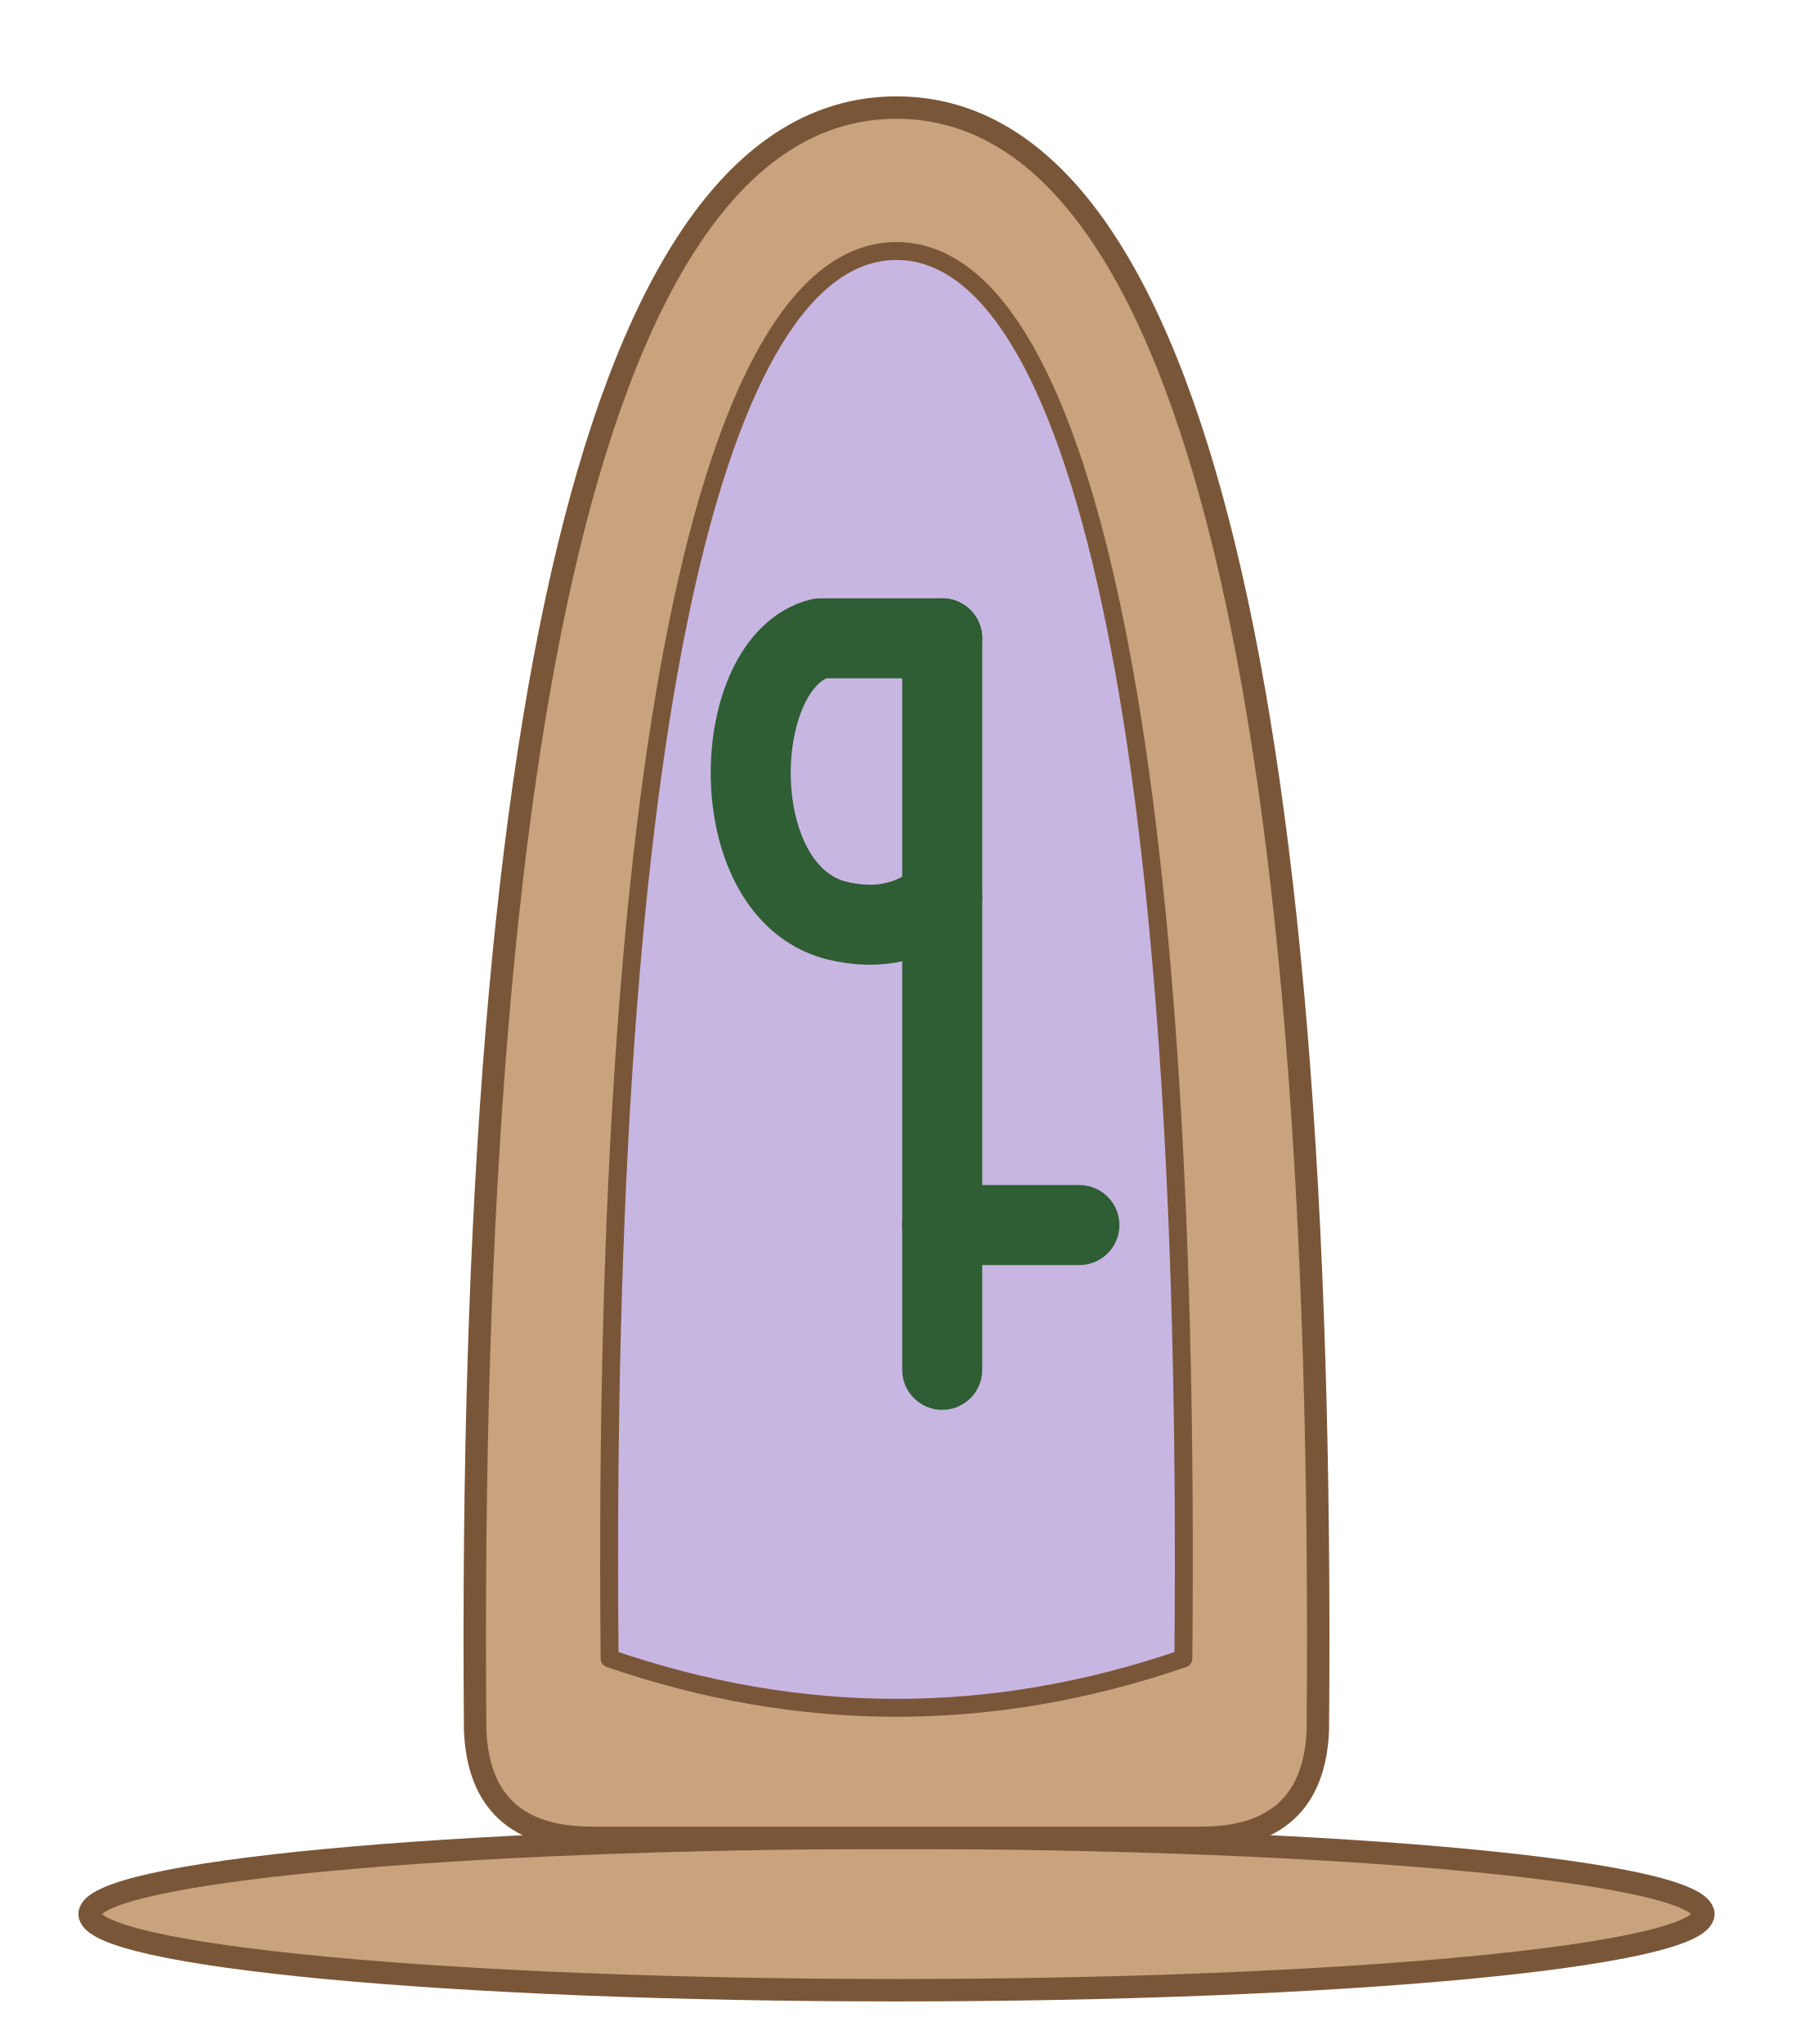
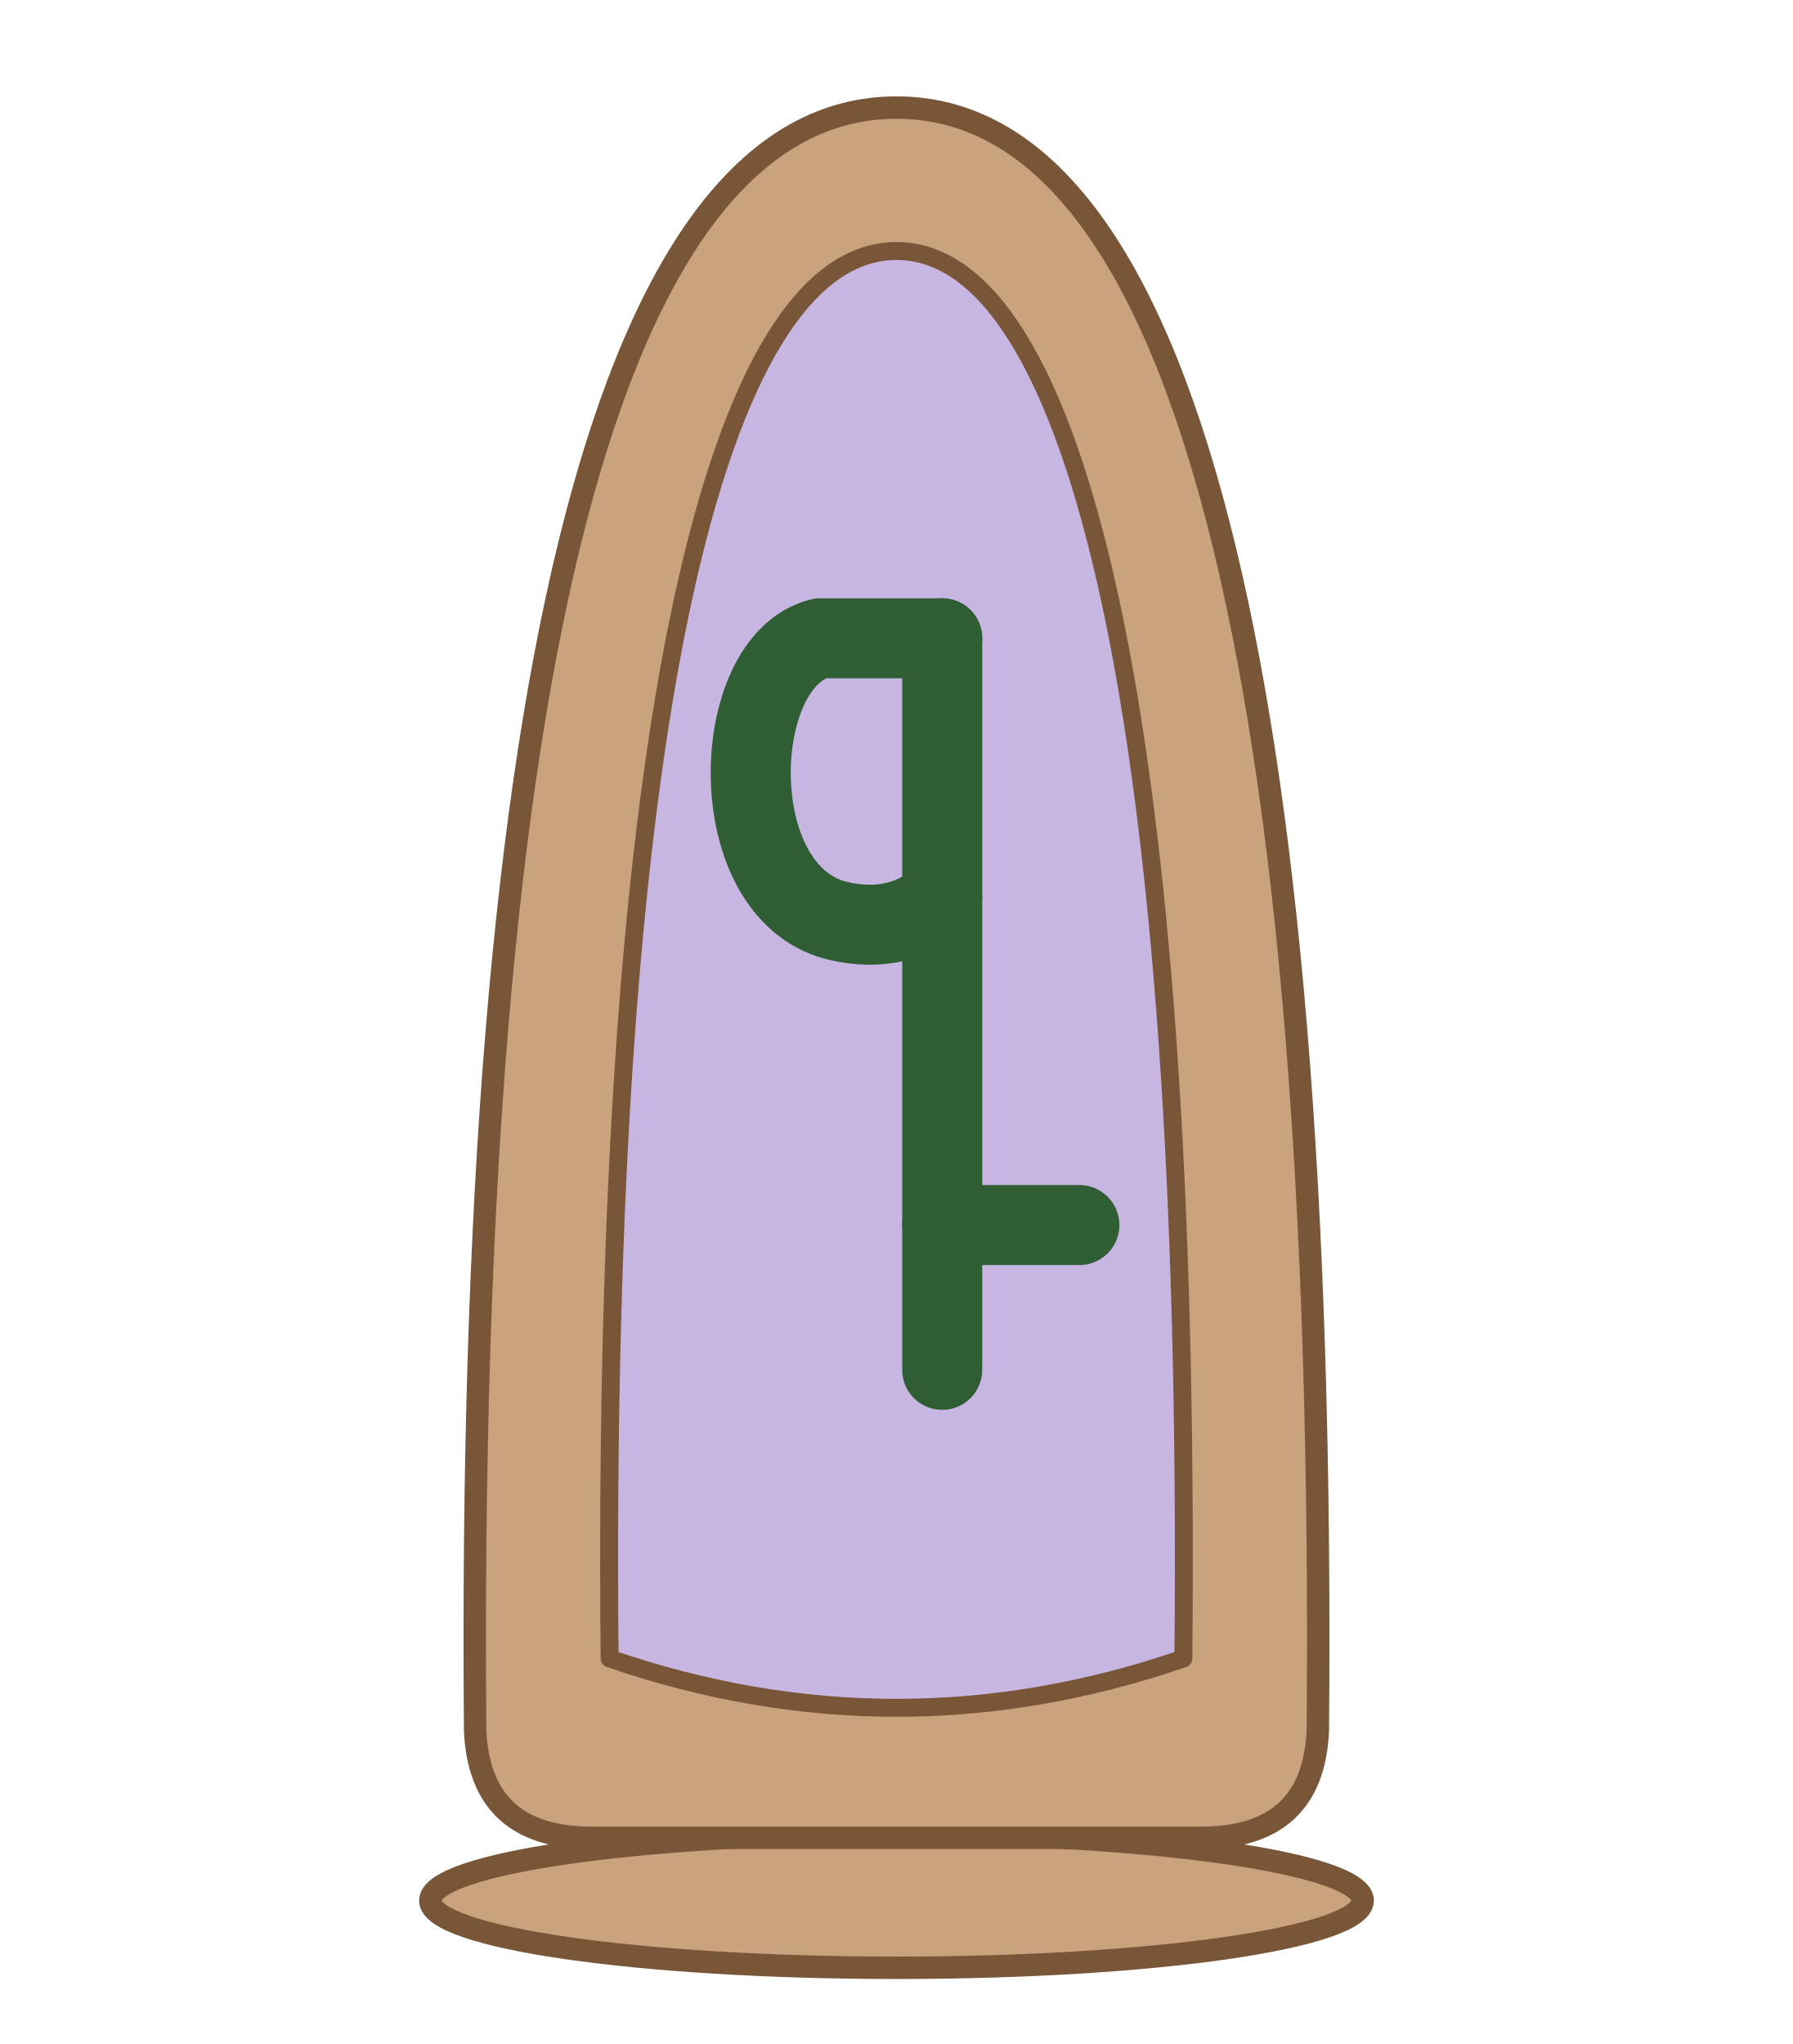
<svg xmlns="http://www.w3.org/2000/svg" viewBox="0 0 400 456" role="img" aria-labelledby="t">
  <defs>
    <radialGradient id="lavGlow" cx="50%" cy="50%" r="60%">
      <stop offset="0" stop-color="#F4EEFF" />
      <stop offset="0.55" stop-color="#D9CBF2" />
      <stop offset="1" stop-color="#B9A3DD" />
    </radialGradient>
    <filter id="halo" x="-50%" y="-50%" width="200%" height="200%">
      <feGaussianBlur stdDeviation="14" />
    </filter>
    <filter id="greenGlow" x="-50%" y="-50%" width="200%" height="200%">
      <feGaussianBlur in="SourceGraphic" stdDeviation="7" result="b" />
      <feMerge>
        <feMergeNode in="b" />
        <feMergeNode in="b" />
        <feMergeNode in="SourceGraphic" />
      </feMerge>
    </filter>
    <filter id="innerLight" x="-20%" y="-20%" width="140%" height="140%">
      <feGaussianBlur stdDeviation="10" />
    </filter>
    <clipPath id="innerClip">
      <path d="M136,370 C134,160 160,56 200,56 C240,56 266,160 264,370 Q200,392 136,370 Z" />
    </clipPath>
    <linearGradient id="wood" x1="0" y1="0" x2="1" y2="0">
      <stop offset="0" stop-color="#B48A63" />
      <stop offset="0.45" stop-color="#D8B791" />
      <stop offset="1" stop-color="#A97F59" />
    </linearGradient>
    <linearGradient id="woodBase" x1="0" y1="0" x2="0" y2="1">
      <stop offset="0" stop-color="#D8B791" />
      <stop offset="1" stop-color="#A97F59" />
    </linearGradient>
  </defs>
-   <ellipse cx="200" cy="427" rx="180" ry="17" fill="#C9A27E" stroke="#7A5638" stroke-width="5" />
+   <ellipse cx="200" cy="424" rx="104" ry="15" fill="#C9A27E" stroke="#7A5638" stroke-width="5" />
  <path d="M106,386 C104,150 136,24 200,24 C264,24 296,150 294,386 Q293,410 268,410 L132,410 Q107,410 106,386 Z" fill="#C9A27E" stroke="#7A5638" stroke-width="5" stroke-linejoin="round" />
  <path d="M136,370 C134,160 160,56 200,56 C240,56 266,160 264,370 Q200,392 136,370 Z" fill="#C8B6E2" stroke="#7A5638" stroke-width="4" stroke-linejoin="round" />
  <g transform="translate(200 224) scale(0.85) translate(-200 -224)" fill="none" stroke="#2F5D34" stroke-width="21" stroke-linecap="round" stroke-linejoin="round">
    <path d="M212,128 L212,320" />
    <path d="M212,128 L180,128 C156,134 154,194 184,202 C196,205 205,202 212,196" />
    <path d="M212,282 L248,282" />
  </g>
</svg>
